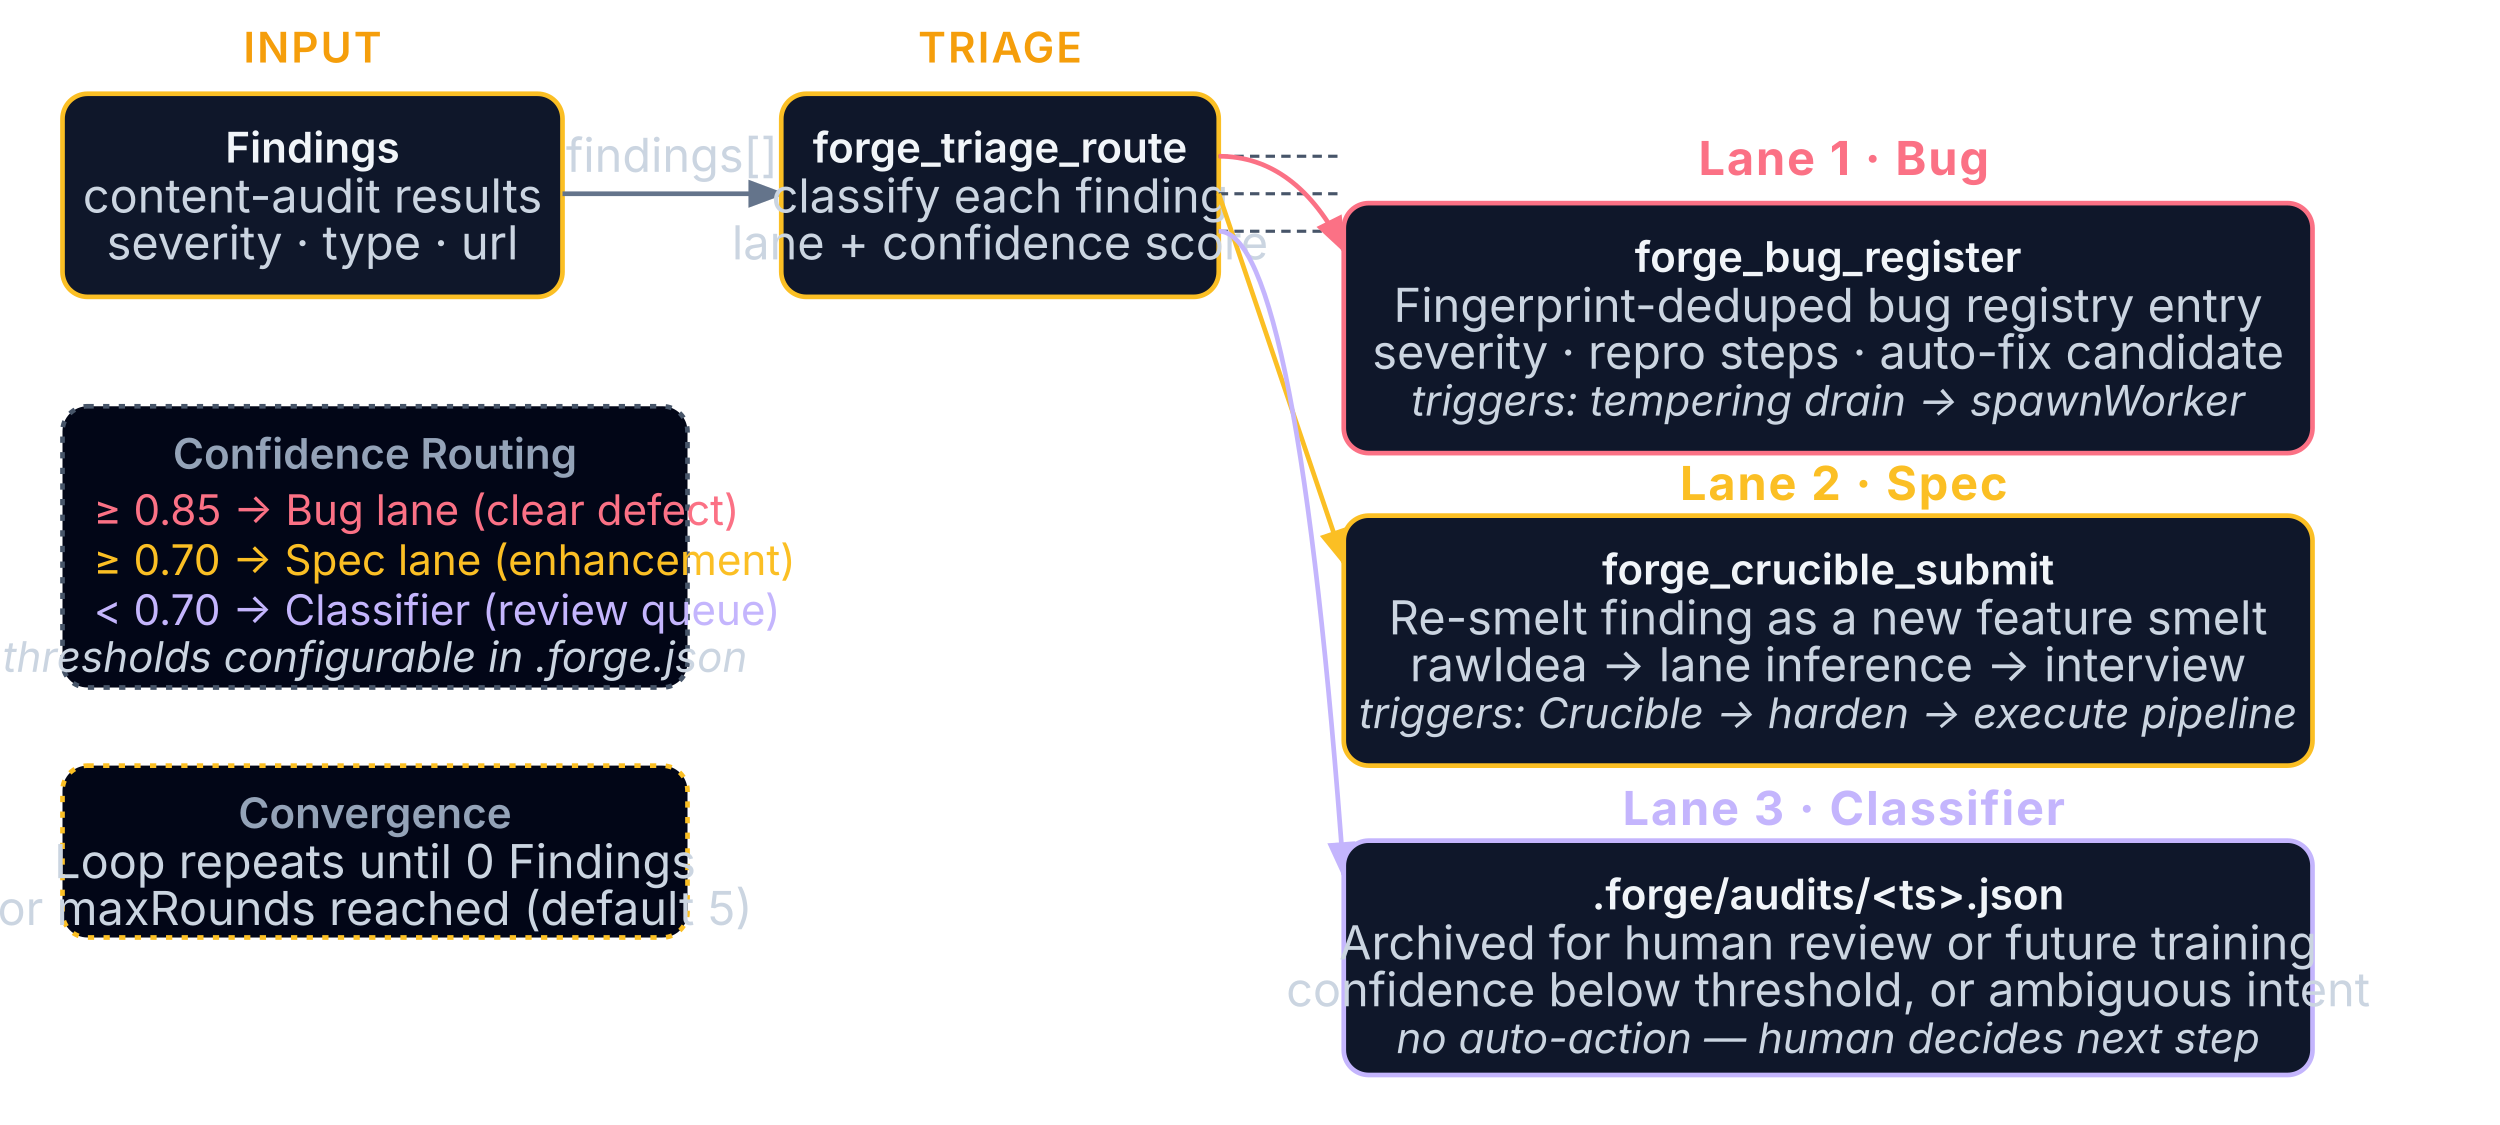
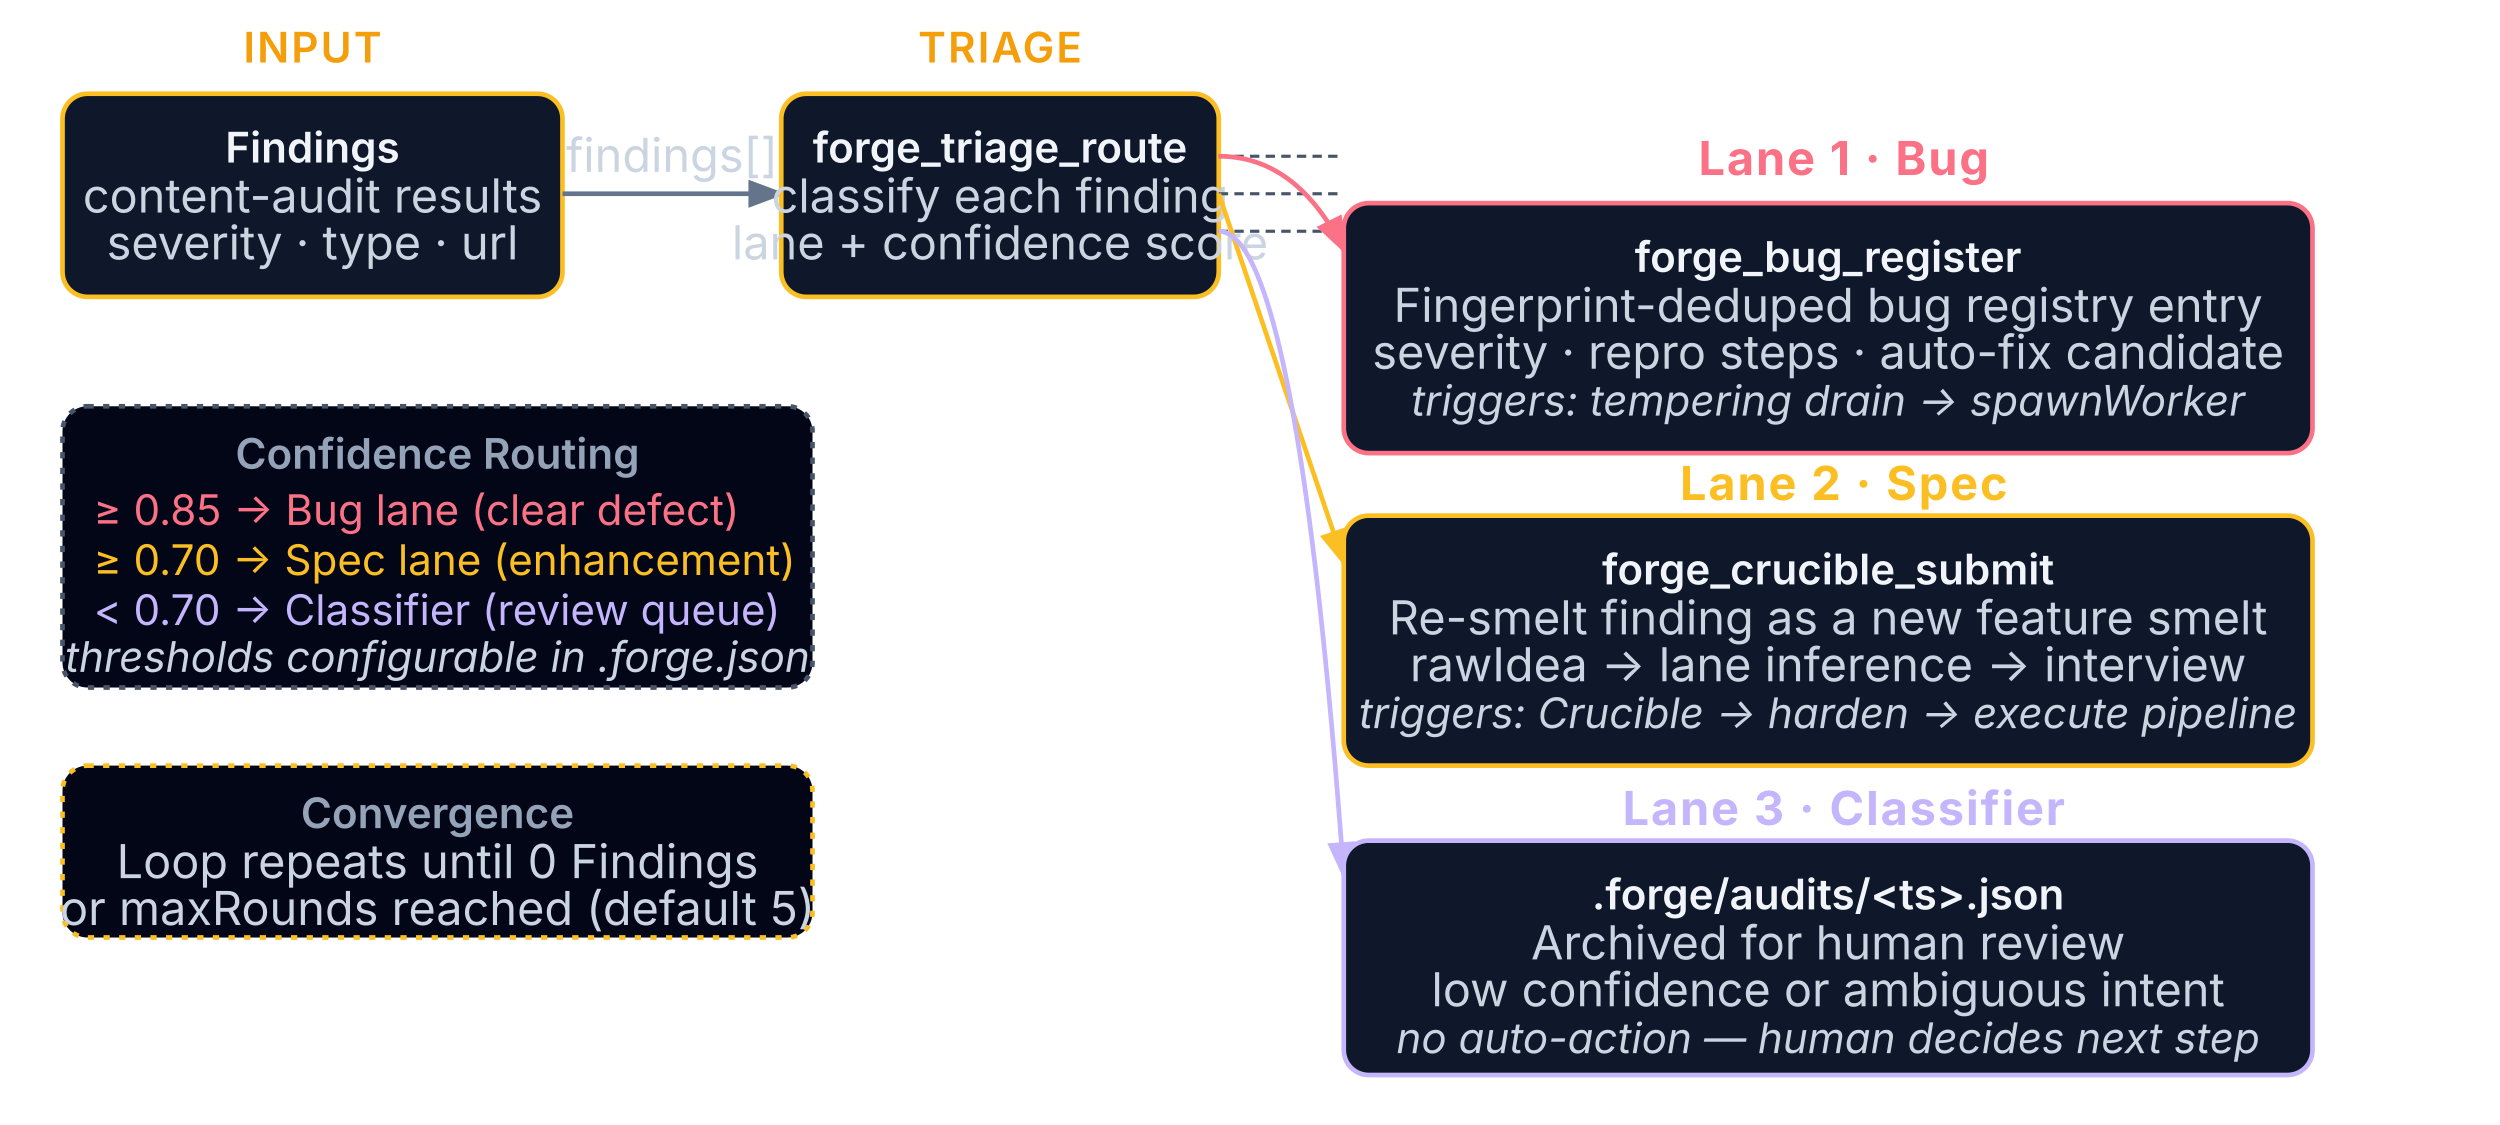
<svg xmlns="http://www.w3.org/2000/svg" viewBox="0 0 800 360" fill="none">
  <style>
    text { font-family: 'Inter', sans-serif; }
    .node { rx: 8; ry: 8; stroke-width: 1.5; }
    .arrow { stroke: #64748b; stroke-width: 1.5; fill: none; marker-end: url(#ttlah); }
    .arrow-bug  { stroke: #fb7185; stroke-width: 1.5; fill: none; marker-end: url(#ttlahbug); }
    .arrow-spec { stroke: #fbbf24; stroke-width: 1.5; fill: none; marker-end: url(#ttlahspec); }
    .arrow-cls  { stroke: #c4b5fd; stroke-width: 1.5; fill: none; marker-end: url(#ttlahcls); }
    .label  { font-size: 15px; fill: #cbd5e1; }
    .small  { font-size: 13.5px;  fill: #cbd5e1; }
    .tiny   { font-size: 13.5px;  fill: #cbd5e1; font-style: italic; }
    .title  { font-size: 13.5px; fill: #f1f5f9; font-weight: 600; }
    .phase  { font-size: 13.5px;  fill: #f59e0b; font-weight: 600; text-transform: uppercase; letter-spacing: 0.05em; }
    .lane   { font-size: 15px; font-weight: 700; text-transform: uppercase; letter-spacing: 0.04em; }
    .count  { font-size: 13.5px;  fill: #cbd5e1; font-style: italic; }
  </style>
  <defs>
    <marker id="ttlah" markerWidth="8" markerHeight="6" refX="7" refY="3" orient="auto">
      <path d="M0,0 L8,3 L0,6" fill="#64748b" />
    </marker>
    <marker id="ttlahbug" markerWidth="8" markerHeight="6" refX="7" refY="3" orient="auto">
      <path d="M0,0 L8,3 L0,6" fill="#fb7185" />
    </marker>
    <marker id="ttlahspec" markerWidth="8" markerHeight="6" refX="7" refY="3" orient="auto">
      <path d="M0,0 L8,3 L0,6" fill="#fbbf24" />
    </marker>
    <marker id="ttlahcls" markerWidth="8" markerHeight="6" refX="7" refY="3" orient="auto">
      <path d="M0,0 L8,3 L0,6" fill="#c4b5fd" />
    </marker>
  </defs>
  <text x="100" y="20" class="phase" text-anchor="middle">INPUT</text>
  <rect x="20" y="30" width="160" height="65" class="node" fill="#0f172a" stroke="#fbbf24" />
  <text x="100" y="52" class="title" text-anchor="middle">Findings</text>
  <text x="100" y="68" class="label" text-anchor="middle">content-audit results</text>
  <text x="100" y="83" class="label" text-anchor="middle">severity · type · url</text>
  <path d="M180,62 L250,62" class="arrow" />
  <text x="215" y="55" class="label" text-anchor="middle">findings[]</text>
  <text x="320" y="20" class="phase" text-anchor="middle">TRIAGE</text>
  <rect x="250" y="30" width="140" height="65" class="node" fill="#0f172a" stroke="#fbbf24" />
  <text x="320" y="52" class="title" text-anchor="middle">forge_triage_route</text>
  <text x="320" y="68" class="label" text-anchor="middle">classify each finding</text>
  <text x="320" y="83" class="label" text-anchor="middle">lane + confidence score</text>
  <line x1="390" y1="50" x2="430" y2="50" stroke="#475569" stroke-width="1" stroke-dasharray="3 2" />
  <line x1="390" y1="62" x2="430" y2="62" stroke="#475569" stroke-width="1" stroke-dasharray="3 2" />
  <line x1="390" y1="74" x2="430" y2="74" stroke="#475569" stroke-width="1" stroke-dasharray="3 2" />
  <path d="M390,50 Q415,50 430,80" class="arrow-bug" />
  <path d="M390,62 L430,180" class="arrow-spec" />
  <path d="M390,74 Q415,74 430,280" class="arrow-cls" />
  <text x="590" y="56" class="lane" style="fill:#fb7185;" text-anchor="middle">Lane 1 · Bug</text>
  <rect x="430" y="65" width="310" height="80" class="node" fill="#0f172a" stroke="#fb7185" />
  <text x="585" y="87" class="title" text-anchor="middle">forge_bug_register</text>
  <text x="585" y="103" class="label" text-anchor="middle">Fingerprint-deduped bug registry entry</text>
  <text x="585" y="118" class="label" text-anchor="middle">severity · repro steps · auto-fix candidate</text>
  <text x="585" y="133" class="count" text-anchor="middle">triggers: tempering drain → spawnWorker</text>
  <text x="590" y="160" class="lane" style="fill:#fbbf24;" text-anchor="middle">Lane 2 · Spec</text>
  <rect x="430" y="165" width="310" height="80" class="node" fill="#0f172a" stroke="#fbbf24" />
  <text x="585" y="187" class="title" text-anchor="middle">forge_crucible_submit</text>
  <text x="585" y="203" class="label" text-anchor="middle">Re-smelt finding as a new feature smelt</text>
  <text x="585" y="218" class="label" text-anchor="middle">rawIdea → lane inference → interview</text>
  <text x="585" y="233" class="count" text-anchor="middle">triggers: Crucible → harden → execute pipeline</text>
  <text x="590" y="264" class="lane" style="fill:#c4b5fd;" text-anchor="middle">Lane 3 · Classifier</text>
  <rect x="430" y="269" width="310" height="75" class="node" fill="#0f172a" stroke="#c4b5fd" />
  <text x="585" y="291" class="title" text-anchor="middle">.forge/audits/&lt;ts&gt;.json</text>
-   <text x="585" y="307" class="label" text-anchor="middle">Archived for human review or future training</text>
-   <text x="585" y="322" class="label" text-anchor="middle">confidence below threshold, or ambiguous intent</text>
+   <text x="585" y="307" class="label" text-anchor="middle">Archived for human review</text>
+   <text x="585" y="322" class="label" text-anchor="middle">low confidence or ambiguous intent</text>
  <text x="585" y="337" class="count" text-anchor="middle">no auto-action — human decides next step</text>
-   <rect x="20" y="130" width="200" height="90" class="node" fill="#020617" stroke="#475569" stroke-dasharray="2 3" />
-   <text x="120" y="150" class="title" style="fill:#94a3b8;" text-anchor="middle">Confidence Routing</text>
+   <rect x="20" y="130" width="240" height="90" class="node" fill="#020617" stroke="#475569" stroke-dasharray="2 3" />
+   <text x="140" y="150" class="title" style="fill:#94a3b8;" text-anchor="middle">Confidence Routing</text>
  <text x="30" y="168" class="small" style="fill:#fb7185;">≥ 0.85 → Bug lane (clear defect)</text>
  <text x="30" y="184" class="small" style="fill:#fbbf24;">≥ 0.70 → Spec lane (enhancement)</text>
  <text x="30" y="200" class="small" style="fill:#c4b5fd;">&lt; 0.70 → Classifier (review queue)</text>
-   <text x="120" y="215" class="tiny" text-anchor="middle">thresholds configurable in .forge.json</text>
-   <rect x="20" y="245" width="200" height="55" class="node" fill="#020617" stroke="#fbbf24" stroke-dasharray="2 3" />
-   <text x="120" y="265" class="title" style="fill:#94a3b8;" text-anchor="middle">Convergence</text>
-   <text x="120" y="281" class="label" text-anchor="middle">Loop repeats until 0 Findings</text>
-   <text x="120" y="296" class="label" text-anchor="middle">or maxRounds reached (default 5)</text>
+   <text x="140" y="215" class="tiny" text-anchor="middle">thresholds configurable in .forge.json</text>
+   <rect x="20" y="245" width="240" height="55" class="node" fill="#020617" stroke="#fbbf24" stroke-dasharray="2 3" />
+   <text x="140" y="265" class="title" style="fill:#94a3b8;" text-anchor="middle">Convergence</text>
+   <text x="140" y="281" class="label" text-anchor="middle">Loop repeats until 0 Findings</text>
+   <text x="140" y="296" class="label" text-anchor="middle">or maxRounds reached (default 5)</text>
</svg>
